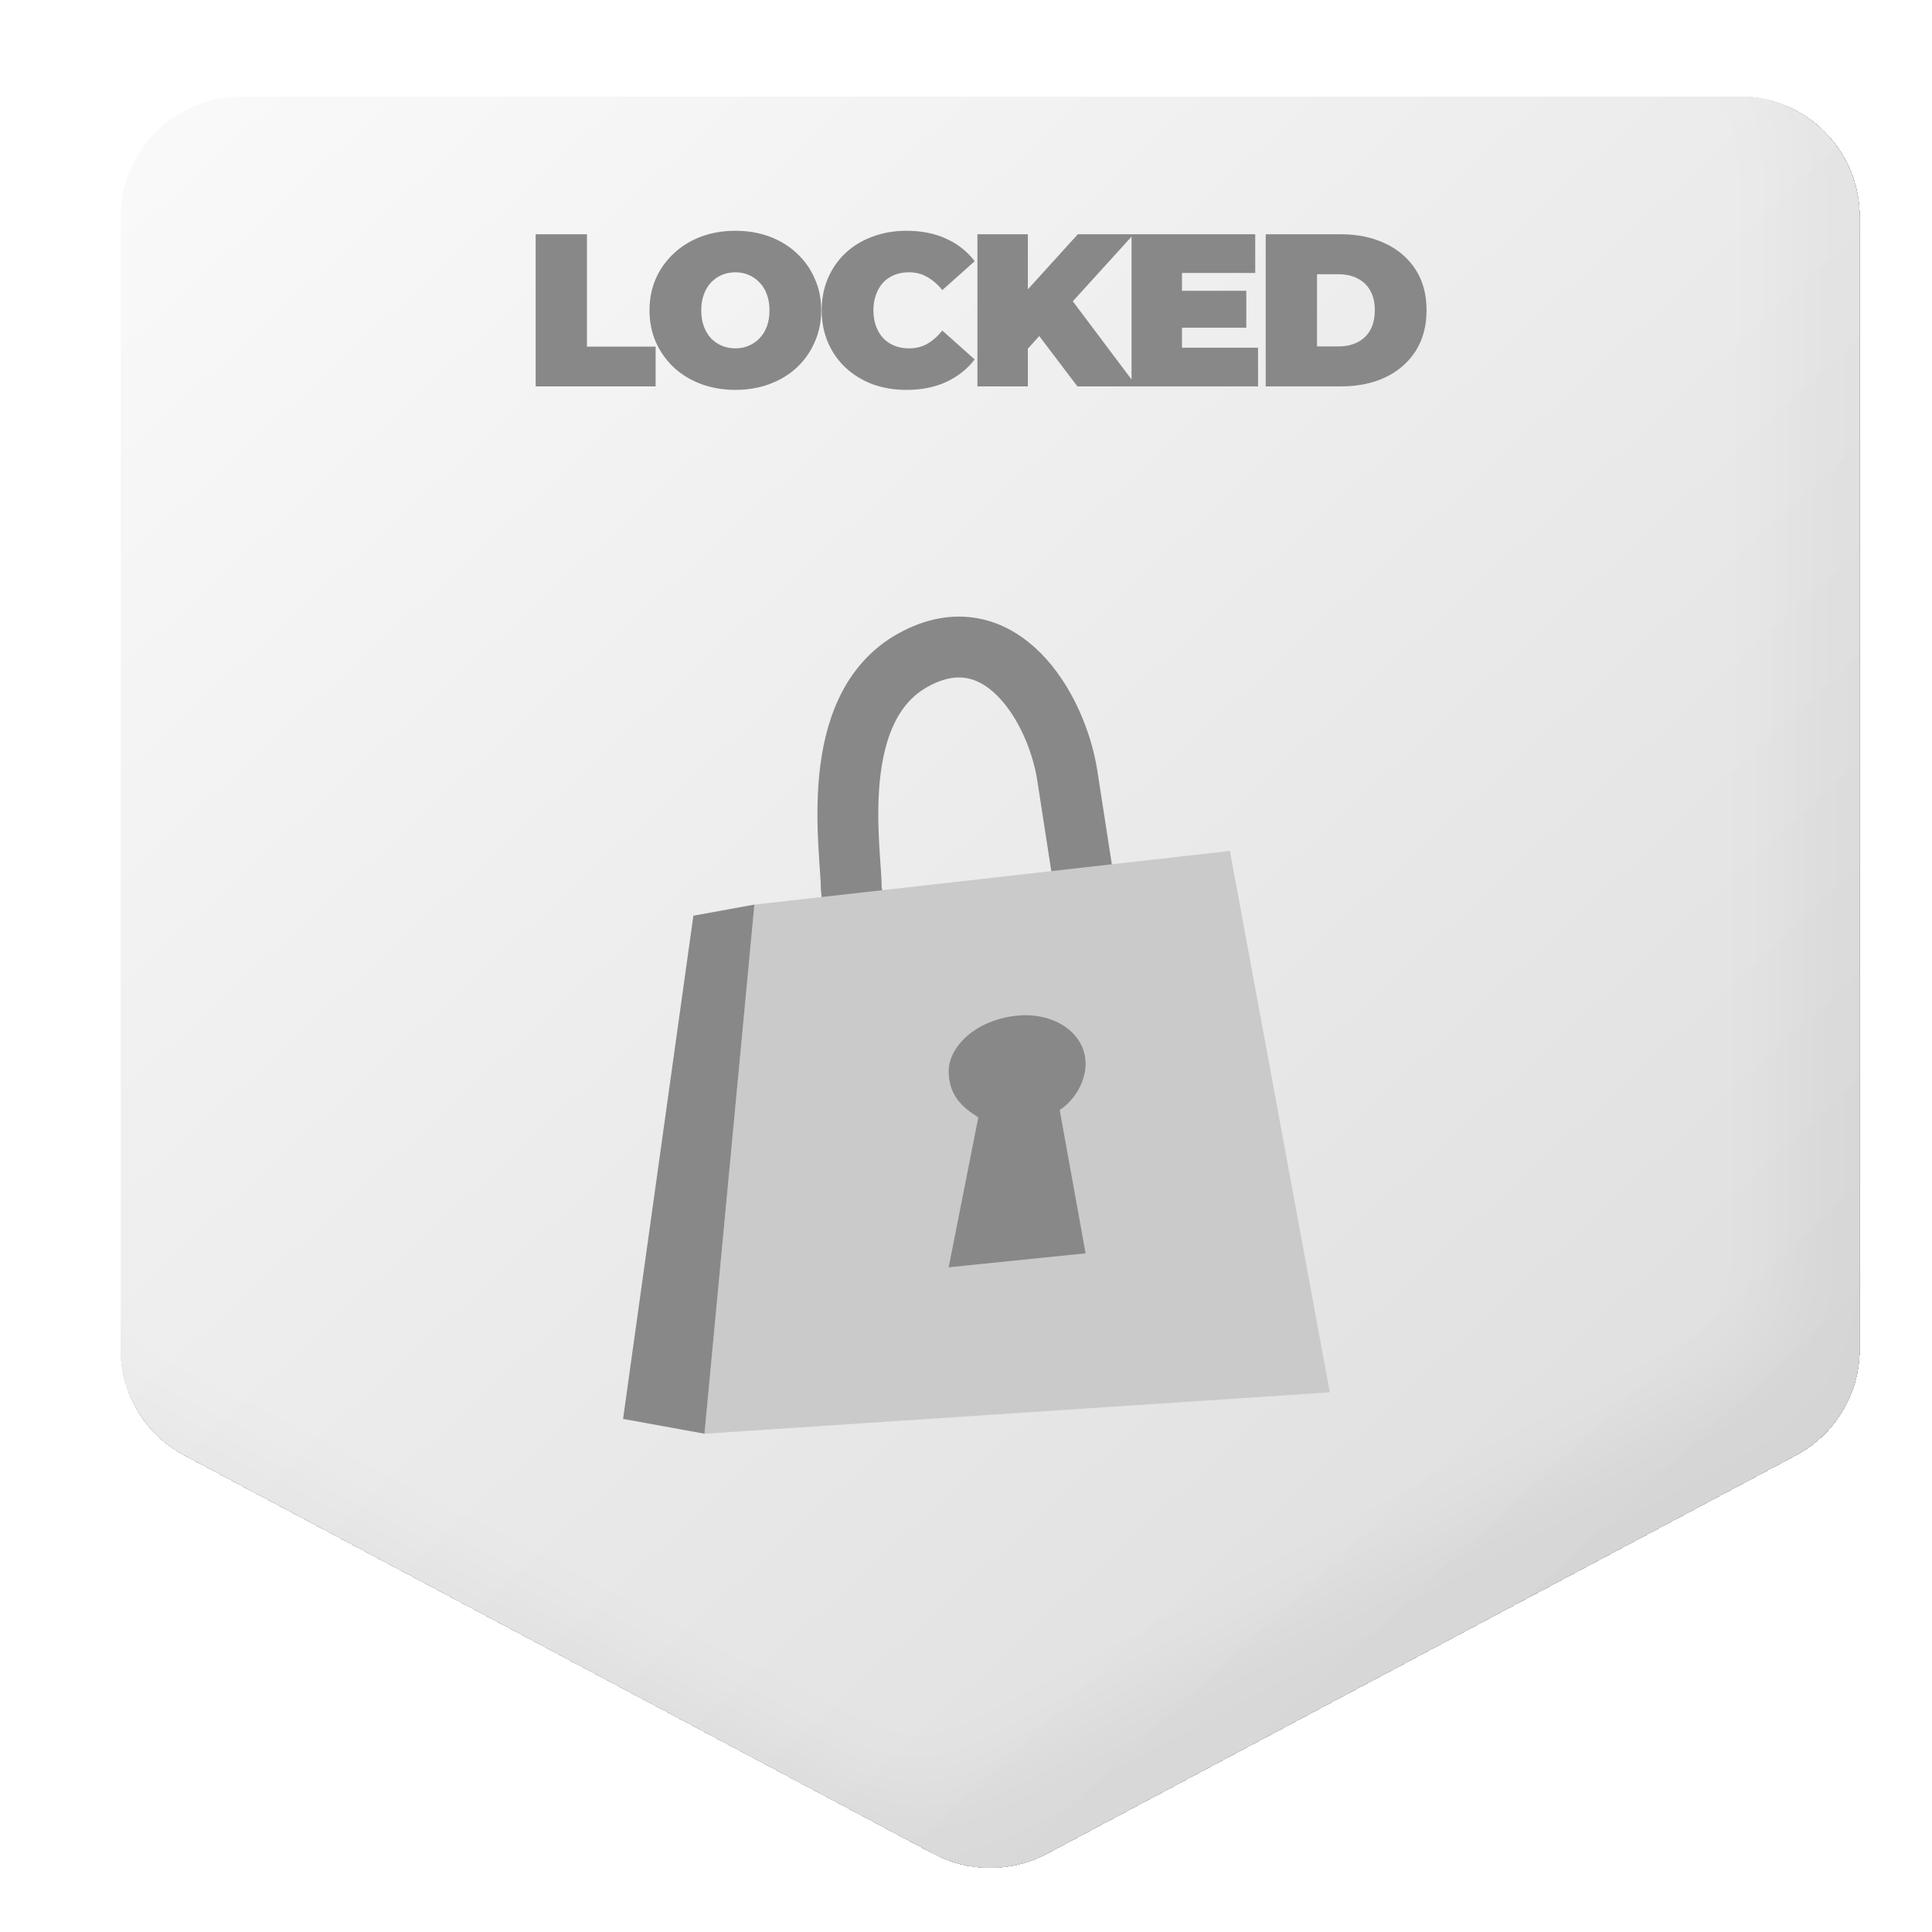
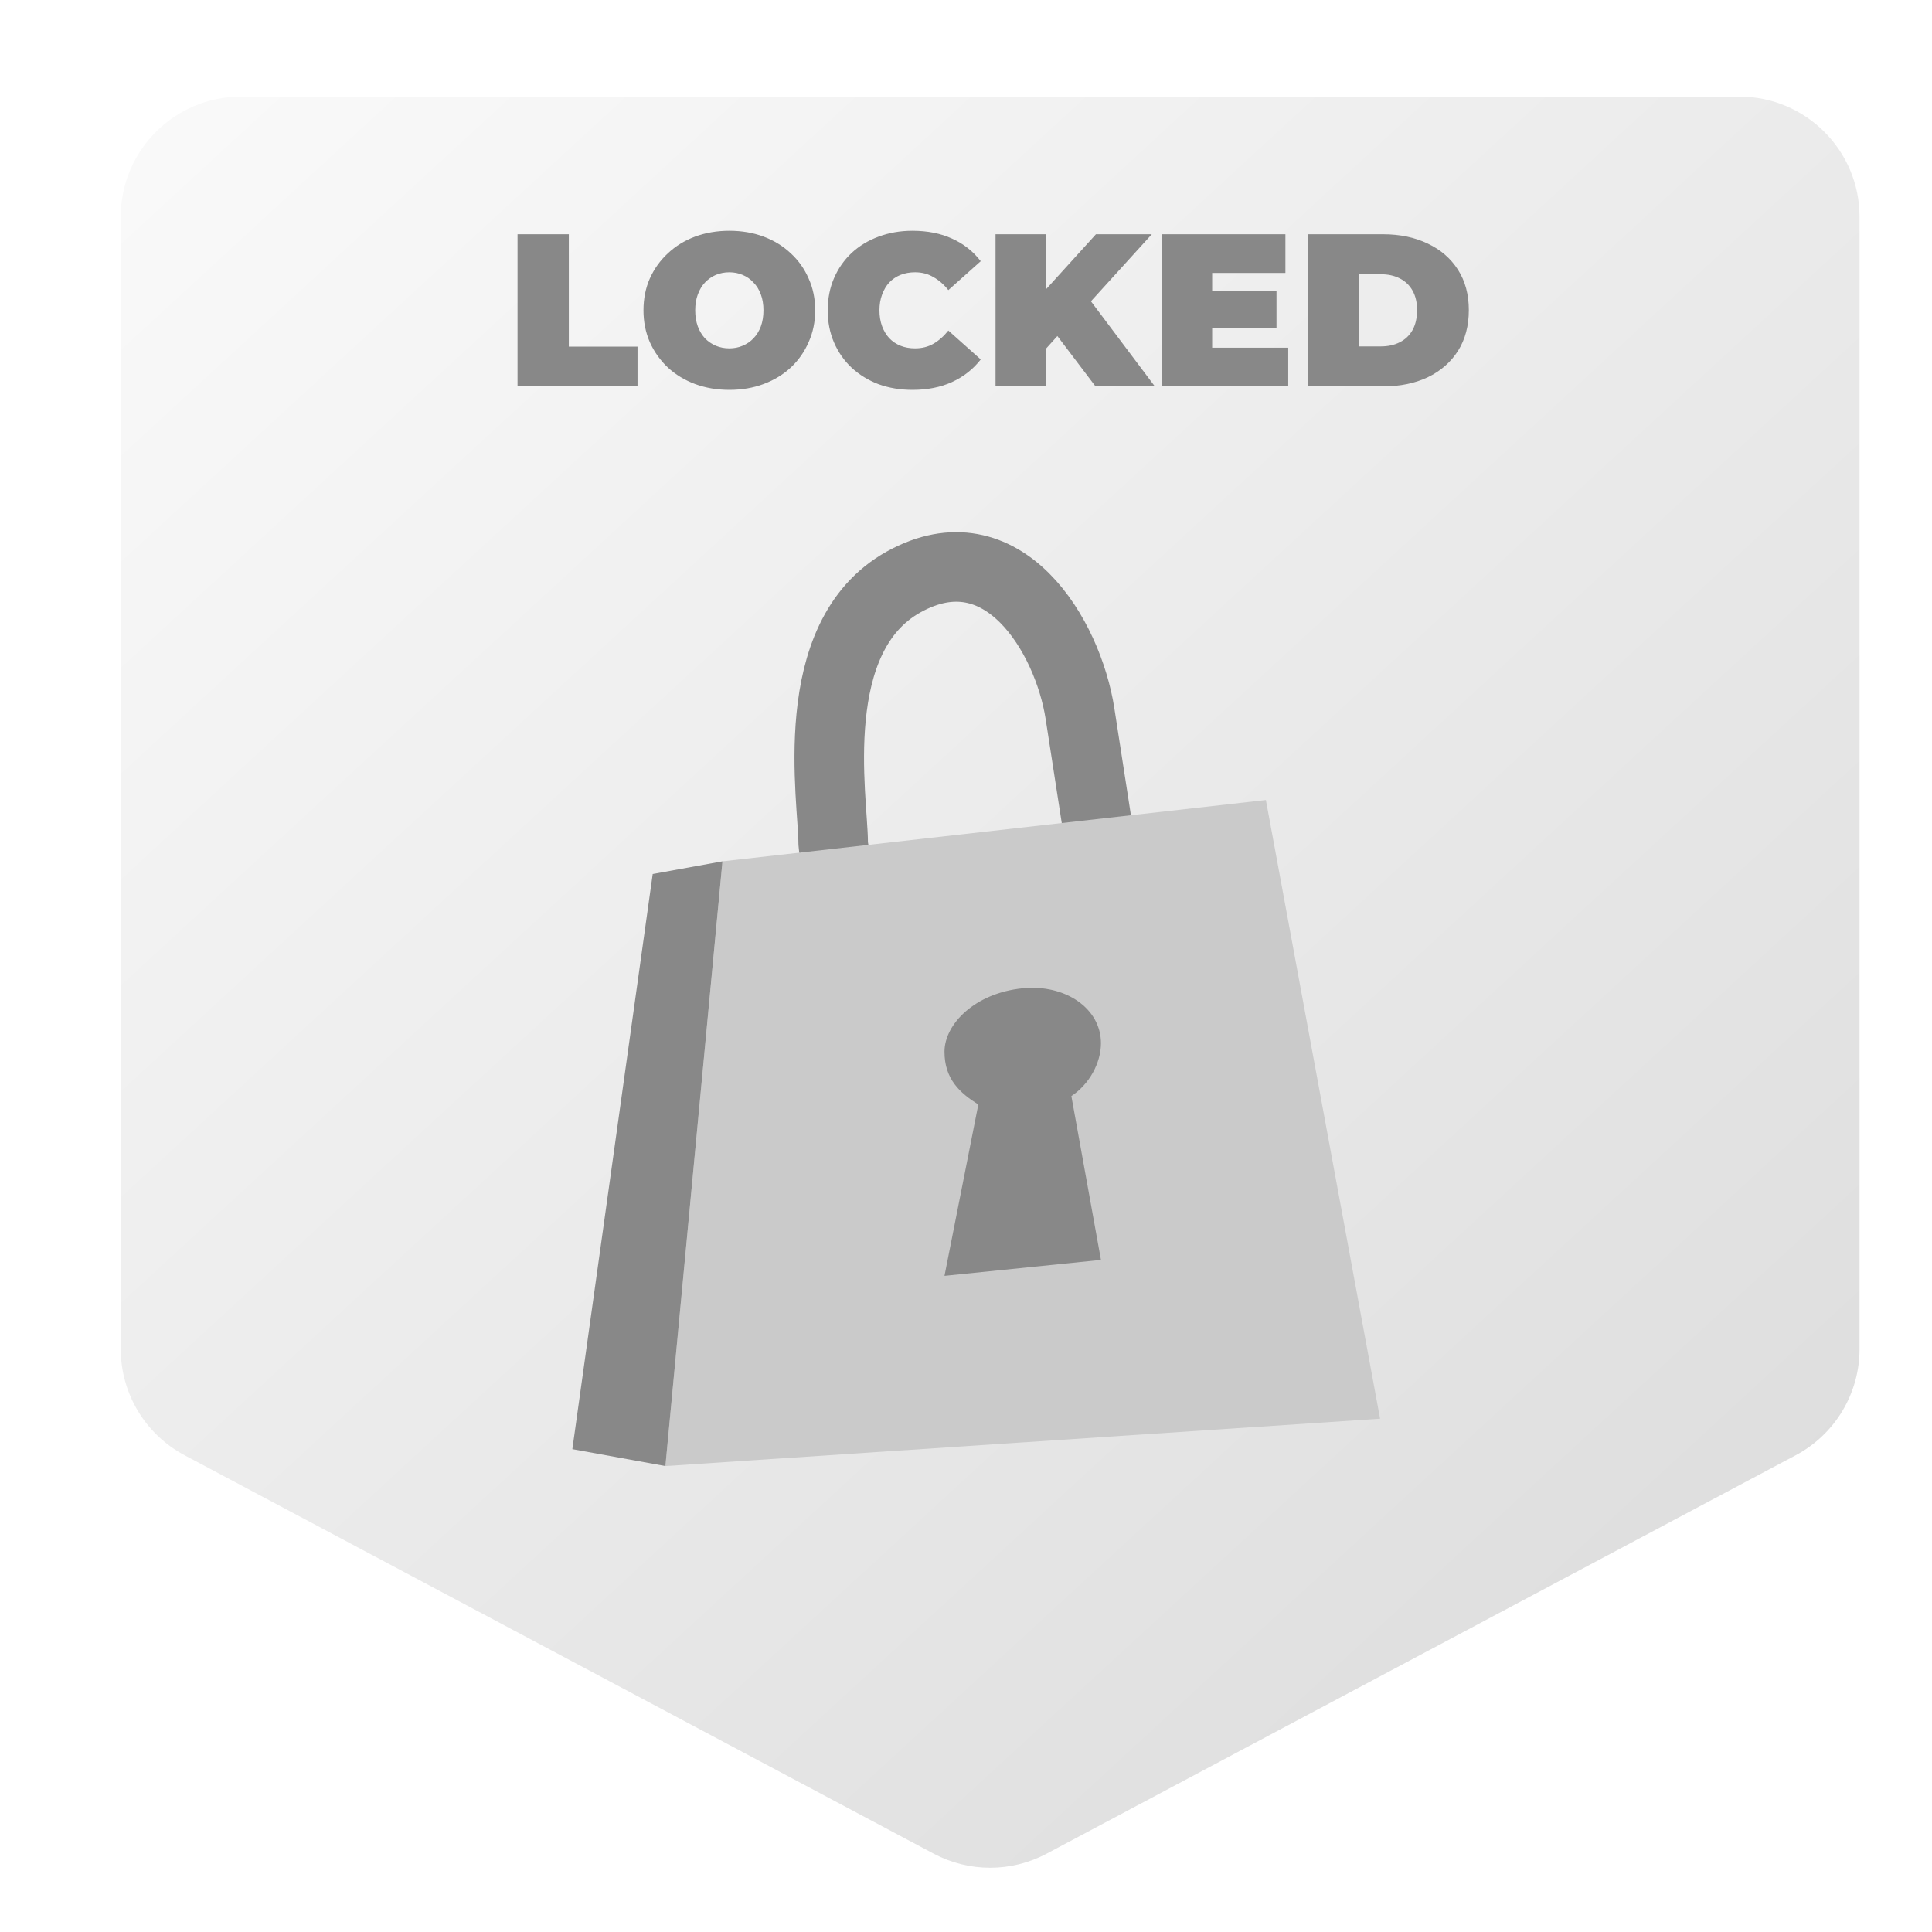
<svg xmlns="http://www.w3.org/2000/svg" width="80" height="80" viewBox="0 0 80 80" fill="none">
-   <g filter="url(#filter0_i_117_32)">
-     <path d="M38.662 76.757C40.124 77.534 41.876 77.534 43.338 76.757L74.359 60.257C75.984 59.393 77 57.702 77 55.862V8.979C77 6.229 74.771 4 72.021 4H9.979C7.229 4 5 6.229 5 8.979L5 55.862C5 57.702 6.016 59.393 7.641 60.257L38.662 76.757Z" fill="url(#paint0_linear_117_32)" />
-     <path d="M22.18 16V9.7H24.304V14.353H27.148V16H22.18ZM30.45 16.144C29.94 16.144 29.466 16.063 29.028 15.901C28.596 15.739 28.221 15.511 27.903 15.217C27.585 14.917 27.336 14.566 27.156 14.164C26.982 13.762 26.895 13.324 26.895 12.85C26.895 12.37 26.982 11.932 27.156 11.536C27.336 11.134 27.585 10.786 27.903 10.492C28.221 10.192 28.596 9.961 29.028 9.799C29.466 9.637 29.94 9.556 30.45 9.556C30.966 9.556 31.44 9.637 31.872 9.799C32.304 9.961 32.679 10.192 32.997 10.492C33.315 10.786 33.561 11.134 33.735 11.536C33.915 11.932 34.005 12.37 34.005 12.85C34.005 13.324 33.915 13.762 33.735 14.164C33.561 14.566 33.315 14.917 32.997 15.217C32.679 15.511 32.304 15.739 31.872 15.901C31.44 16.063 30.966 16.144 30.45 16.144ZM30.45 14.425C30.648 14.425 30.831 14.389 30.999 14.317C31.173 14.245 31.323 14.143 31.449 14.011C31.581 13.873 31.683 13.708 31.755 13.516C31.827 13.318 31.863 13.096 31.863 12.85C31.863 12.604 31.827 12.385 31.755 12.193C31.683 11.995 31.581 11.83 31.449 11.698C31.323 11.56 31.173 11.455 30.999 11.383C30.831 11.311 30.648 11.275 30.45 11.275C30.252 11.275 30.066 11.311 29.892 11.383C29.724 11.455 29.574 11.56 29.442 11.698C29.316 11.83 29.217 11.995 29.145 12.193C29.073 12.385 29.037 12.604 29.037 12.85C29.037 13.096 29.073 13.318 29.145 13.516C29.217 13.708 29.316 13.873 29.442 14.011C29.574 14.143 29.724 14.245 29.892 14.317C30.066 14.389 30.252 14.425 30.45 14.425ZM37.534 16.144C37.03 16.144 36.562 16.066 36.13 15.91C35.704 15.748 35.332 15.52 35.014 15.226C34.702 14.932 34.459 14.584 34.285 14.182C34.111 13.78 34.024 13.336 34.024 12.85C34.024 12.364 34.111 11.92 34.285 11.518C34.459 11.116 34.702 10.768 35.014 10.474C35.332 10.18 35.704 9.955 36.13 9.799C36.562 9.637 37.03 9.556 37.534 9.556C38.152 9.556 38.698 9.664 39.172 9.88C39.652 10.096 40.048 10.408 40.36 10.816L39.019 12.013C38.833 11.779 38.626 11.599 38.398 11.473C38.176 11.341 37.924 11.275 37.642 11.275C37.42 11.275 37.219 11.311 37.039 11.383C36.859 11.455 36.703 11.56 36.571 11.698C36.445 11.836 36.346 12.004 36.274 12.202C36.202 12.394 36.166 12.61 36.166 12.85C36.166 13.09 36.202 13.309 36.274 13.507C36.346 13.699 36.445 13.864 36.571 14.002C36.703 14.14 36.859 14.245 37.039 14.317C37.219 14.389 37.42 14.425 37.642 14.425C37.924 14.425 38.176 14.362 38.398 14.236C38.626 14.104 38.833 13.921 39.019 13.687L40.36 14.884C40.048 15.286 39.652 15.598 39.172 15.82C38.698 16.036 38.152 16.144 37.534 16.144ZM42.372 14.65L42.255 12.319L44.631 9.7H46.944L44.28 12.634L43.101 13.84L42.372 14.65ZM40.473 16V9.7H42.561V16H40.473ZM44.613 16L42.759 13.552L44.136 12.094L47.07 16H44.613ZM48.799 12.04H51.607V13.57H48.799V12.04ZM48.943 14.398H52.093V16H46.855V9.7H51.976V11.302H48.943V14.398ZM52.41 16V9.7H55.516C56.218 9.7 56.836 9.829 57.37 10.087C57.904 10.339 58.321 10.699 58.62 11.167C58.92 11.635 59.071 12.193 59.071 12.841C59.071 13.495 58.92 14.059 58.62 14.533C58.321 15.001 57.904 15.364 57.37 15.622C56.836 15.874 56.218 16 55.516 16H52.41ZM54.535 14.344H55.425C55.725 14.344 55.986 14.287 56.209 14.173C56.437 14.059 56.614 13.891 56.739 13.669C56.865 13.441 56.928 13.165 56.928 12.841C56.928 12.523 56.865 12.253 56.739 12.031C56.614 11.809 56.437 11.641 56.209 11.527C55.986 11.413 55.725 11.356 55.425 11.356H54.535V14.344Z" fill="#888888" />
-     <path d="M35.25 36.793C35.25 37.173 36.45 42.919 36.671 45.287L45.211 38.68L44.194 32.111C43.758 29.296 41.406 25.336 37.804 27.335C34.201 29.334 35.25 35.219 35.25 36.793Z" stroke="#888888" stroke-width="2.52" />
-     <path d="M31.239 37.458L50.928 35.236L55.065 57.653L29.171 59.368L31.239 37.458Z" fill="#CACACA" />
-     <path d="M31.239 37.457L28.711 37.917L25.8 58.754L29.171 59.367L31.239 37.457Z" fill="#888888" />
-     <path d="M42.118 42.056C43.65 41.903 44.952 42.778 44.952 44.047C44.952 44.769 44.522 45.541 43.88 45.963L44.952 51.898L39.283 52.475L40.509 46.269C39.843 45.849 39.283 45.35 39.283 44.355C39.283 43.36 40.377 42.23 42.118 42.056Z" fill="#888888" />
-   </g>
+   <path d="M38.662 76.757C40.124 77.534 41.876 77.534 43.338 76.757L74.359 60.257C75.984 59.393 77 57.702 77 55.862V8.979C77 6.229 74.771 4 72.021 4H9.979C7.229 4 5 6.229 5 8.979L5 55.862C5 57.702 6.016 59.393 7.641 60.257L38.662 76.757Z" fill="url(#paint0_linear_144_1068)" />
+   <path d="M21.43 16V9.7H23.554V14.353H26.398V16H21.43ZM30.2 16.144C29.69 16.144 29.216 16.063 28.778 15.901C28.346 15.739 27.971 15.511 27.653 15.217C27.335 14.917 27.086 14.566 26.906 14.164C26.732 13.762 26.645 13.324 26.645 12.85C26.645 12.37 26.732 11.932 26.906 11.536C27.086 11.134 27.335 10.786 27.653 10.492C27.971 10.192 28.346 9.961 28.778 9.799C29.216 9.637 29.69 9.556 30.2 9.556C30.716 9.556 31.19 9.637 31.622 9.799C32.054 9.961 32.429 10.192 32.747 10.492C33.065 10.786 33.311 11.134 33.485 11.536C33.665 11.932 33.755 12.37 33.755 12.85C33.755 13.324 33.665 13.762 33.485 14.164C33.311 14.566 33.065 14.917 32.747 15.217C32.429 15.511 32.054 15.739 31.622 15.901C31.19 16.063 30.716 16.144 30.2 16.144ZM30.2 14.425C30.398 14.425 30.581 14.389 30.749 14.317C30.923 14.245 31.073 14.143 31.199 14.011C31.331 13.873 31.433 13.708 31.505 13.516C31.577 13.318 31.613 13.096 31.613 12.85C31.613 12.604 31.577 12.385 31.505 12.193C31.433 11.995 31.331 11.83 31.199 11.698C31.073 11.56 30.923 11.455 30.749 11.383C30.581 11.311 30.398 11.275 30.2 11.275C30.002 11.275 29.816 11.311 29.642 11.383C29.474 11.455 29.324 11.56 29.192 11.698C29.066 11.83 28.967 11.995 28.895 12.193C28.823 12.385 28.787 12.604 28.787 12.85C28.787 13.096 28.823 13.318 28.895 13.516C28.967 13.708 29.066 13.873 29.192 14.011C29.324 14.143 29.474 14.245 29.642 14.317C29.816 14.389 30.002 14.425 30.2 14.425ZM37.784 16.144C37.28 16.144 36.812 16.066 36.38 15.91C35.954 15.748 35.582 15.52 35.264 15.226C34.952 14.932 34.709 14.584 34.535 14.182C34.361 13.78 34.274 13.336 34.274 12.85C34.274 12.364 34.361 11.92 34.535 11.518C34.709 11.116 34.952 10.768 35.264 10.474C35.582 10.18 35.954 9.955 36.38 9.799C36.812 9.637 37.28 9.556 37.784 9.556C38.402 9.556 38.948 9.664 39.422 9.88C39.902 10.096 40.298 10.408 40.61 10.816L39.269 12.013C39.083 11.779 38.876 11.599 38.648 11.473C38.426 11.341 38.174 11.275 37.892 11.275C37.67 11.275 37.469 11.311 37.289 11.383C37.109 11.455 36.953 11.56 36.821 11.698C36.695 11.836 36.596 12.004 36.524 12.202C36.452 12.394 36.416 12.61 36.416 12.85C36.416 13.09 36.452 13.309 36.524 13.507C36.596 13.699 36.695 13.864 36.821 14.002C36.953 14.14 37.109 14.245 37.289 14.317C37.469 14.389 37.67 14.425 37.892 14.425C38.174 14.425 38.426 14.362 38.648 14.236C38.876 14.104 39.083 13.921 39.269 13.687L40.61 14.884C40.298 15.286 39.902 15.598 39.422 15.82C38.948 16.036 38.402 16.144 37.784 16.144ZM43.122 14.65L43.005 12.319L45.381 9.7H47.694L45.03 12.634L43.851 13.84L43.122 14.65ZM41.223 16V9.7H43.311V16H41.223ZM45.363 16L43.509 13.552L44.886 12.094L47.82 16H45.363ZM50.049 12.04H52.857V13.57H50.049V12.04ZM50.193 14.398H53.343V16H48.105V9.7H53.226V11.302H50.193V14.398ZM54.16 16V9.7H57.266C57.968 9.7 58.586 9.829 59.12 10.087C59.654 10.339 60.071 10.699 60.37 11.167C60.67 11.635 60.821 12.193 60.821 12.841C60.821 13.495 60.67 14.059 60.37 14.533C60.071 15.001 59.654 15.364 59.12 15.622C58.586 15.874 57.968 16 57.266 16H54.16ZM56.285 14.344H57.175C57.475 14.344 57.736 14.287 57.959 14.173C58.187 14.059 58.364 13.891 58.489 13.669C58.615 13.441 58.678 13.165 58.678 12.841C58.678 12.523 58.615 12.253 58.489 12.031C58.364 11.809 58.187 11.641 57.959 11.527C57.736 11.413 57.475 11.356 57.175 11.356H56.285V14.344Z" fill="#888888" />
+   <path d="M34.5 34.906C34.5 35.34 35.871 41.907 36.124 44.613L45.884 37.062L44.721 29.554C44.223 26.337 41.536 21.812 37.419 24.096C33.301 26.381 34.5 33.107 34.5 34.906Z" stroke="#888888" stroke-width="2.88" />
+   <path d="M29.917 35.666L52.418 33.127L57.146 58.746L27.553 60.706L29.917 35.666Z" fill="#CACACA" />
+   <path d="M29.916 35.666L27.027 36.191L23.7 60.006L27.553 60.706L29.916 35.666Z" fill="#888888" />
+   <path d="M42.349 40.922C44.1 40.747 45.588 41.747 45.588 43.197C45.588 44.022 45.096 44.905 44.363 45.386L45.588 52.17L39.109 52.83L40.51 45.737C39.749 45.256 39.109 44.686 39.109 43.549C39.109 42.412 40.36 41.121 42.349 40.922Z" fill="#888888" />
  <defs>
-     <filter id="filter0_i_117_32" x="-3" y="-3" width="83" height="83" filterUnits="userSpaceOnUse" color-interpolation-filters="sRGB">
-       <feFlood flood-opacity="0" result="BackgroundImageFix" />
-       <feBlend mode="normal" in="SourceGraphic" in2="BackgroundImageFix" result="shape" />
-       <feColorMatrix in="SourceAlpha" type="matrix" values="0 0 0 0 0 0 0 0 0 0 0 0 0 0 0 0 0 0 127 0" result="hardAlpha" />
-       <feOffset dx="-3" dy="-3" />
-       <feGaussianBlur stdDeviation="1.5" />
-       <feComposite in2="hardAlpha" operator="arithmetic" k2="-1" k3="1" />
-       <feColorMatrix type="matrix" values="0 0 0 0 0 0 0 0 0 0 0 0 0 0 0 0 0 0 0.3 0" />
-       <feBlend mode="overlay" in2="shape" result="effect1_innerShadow_117_32" />
-     </filter>
-     <linearGradient id="paint0_linear_117_32" x1="4.5" y1="4" x2="74.42" y2="79.916" gradientUnits="userSpaceOnUse">
+     <linearGradient id="paint0_linear_144_1068" x1="4.5" y1="4" x2="74.42" y2="79.916" gradientUnits="userSpaceOnUse">
      <stop stop-color="#FAFAFA" />
      <stop offset="1" stop-color="#DADADA" />
    </linearGradient>
  </defs>
</svg>
